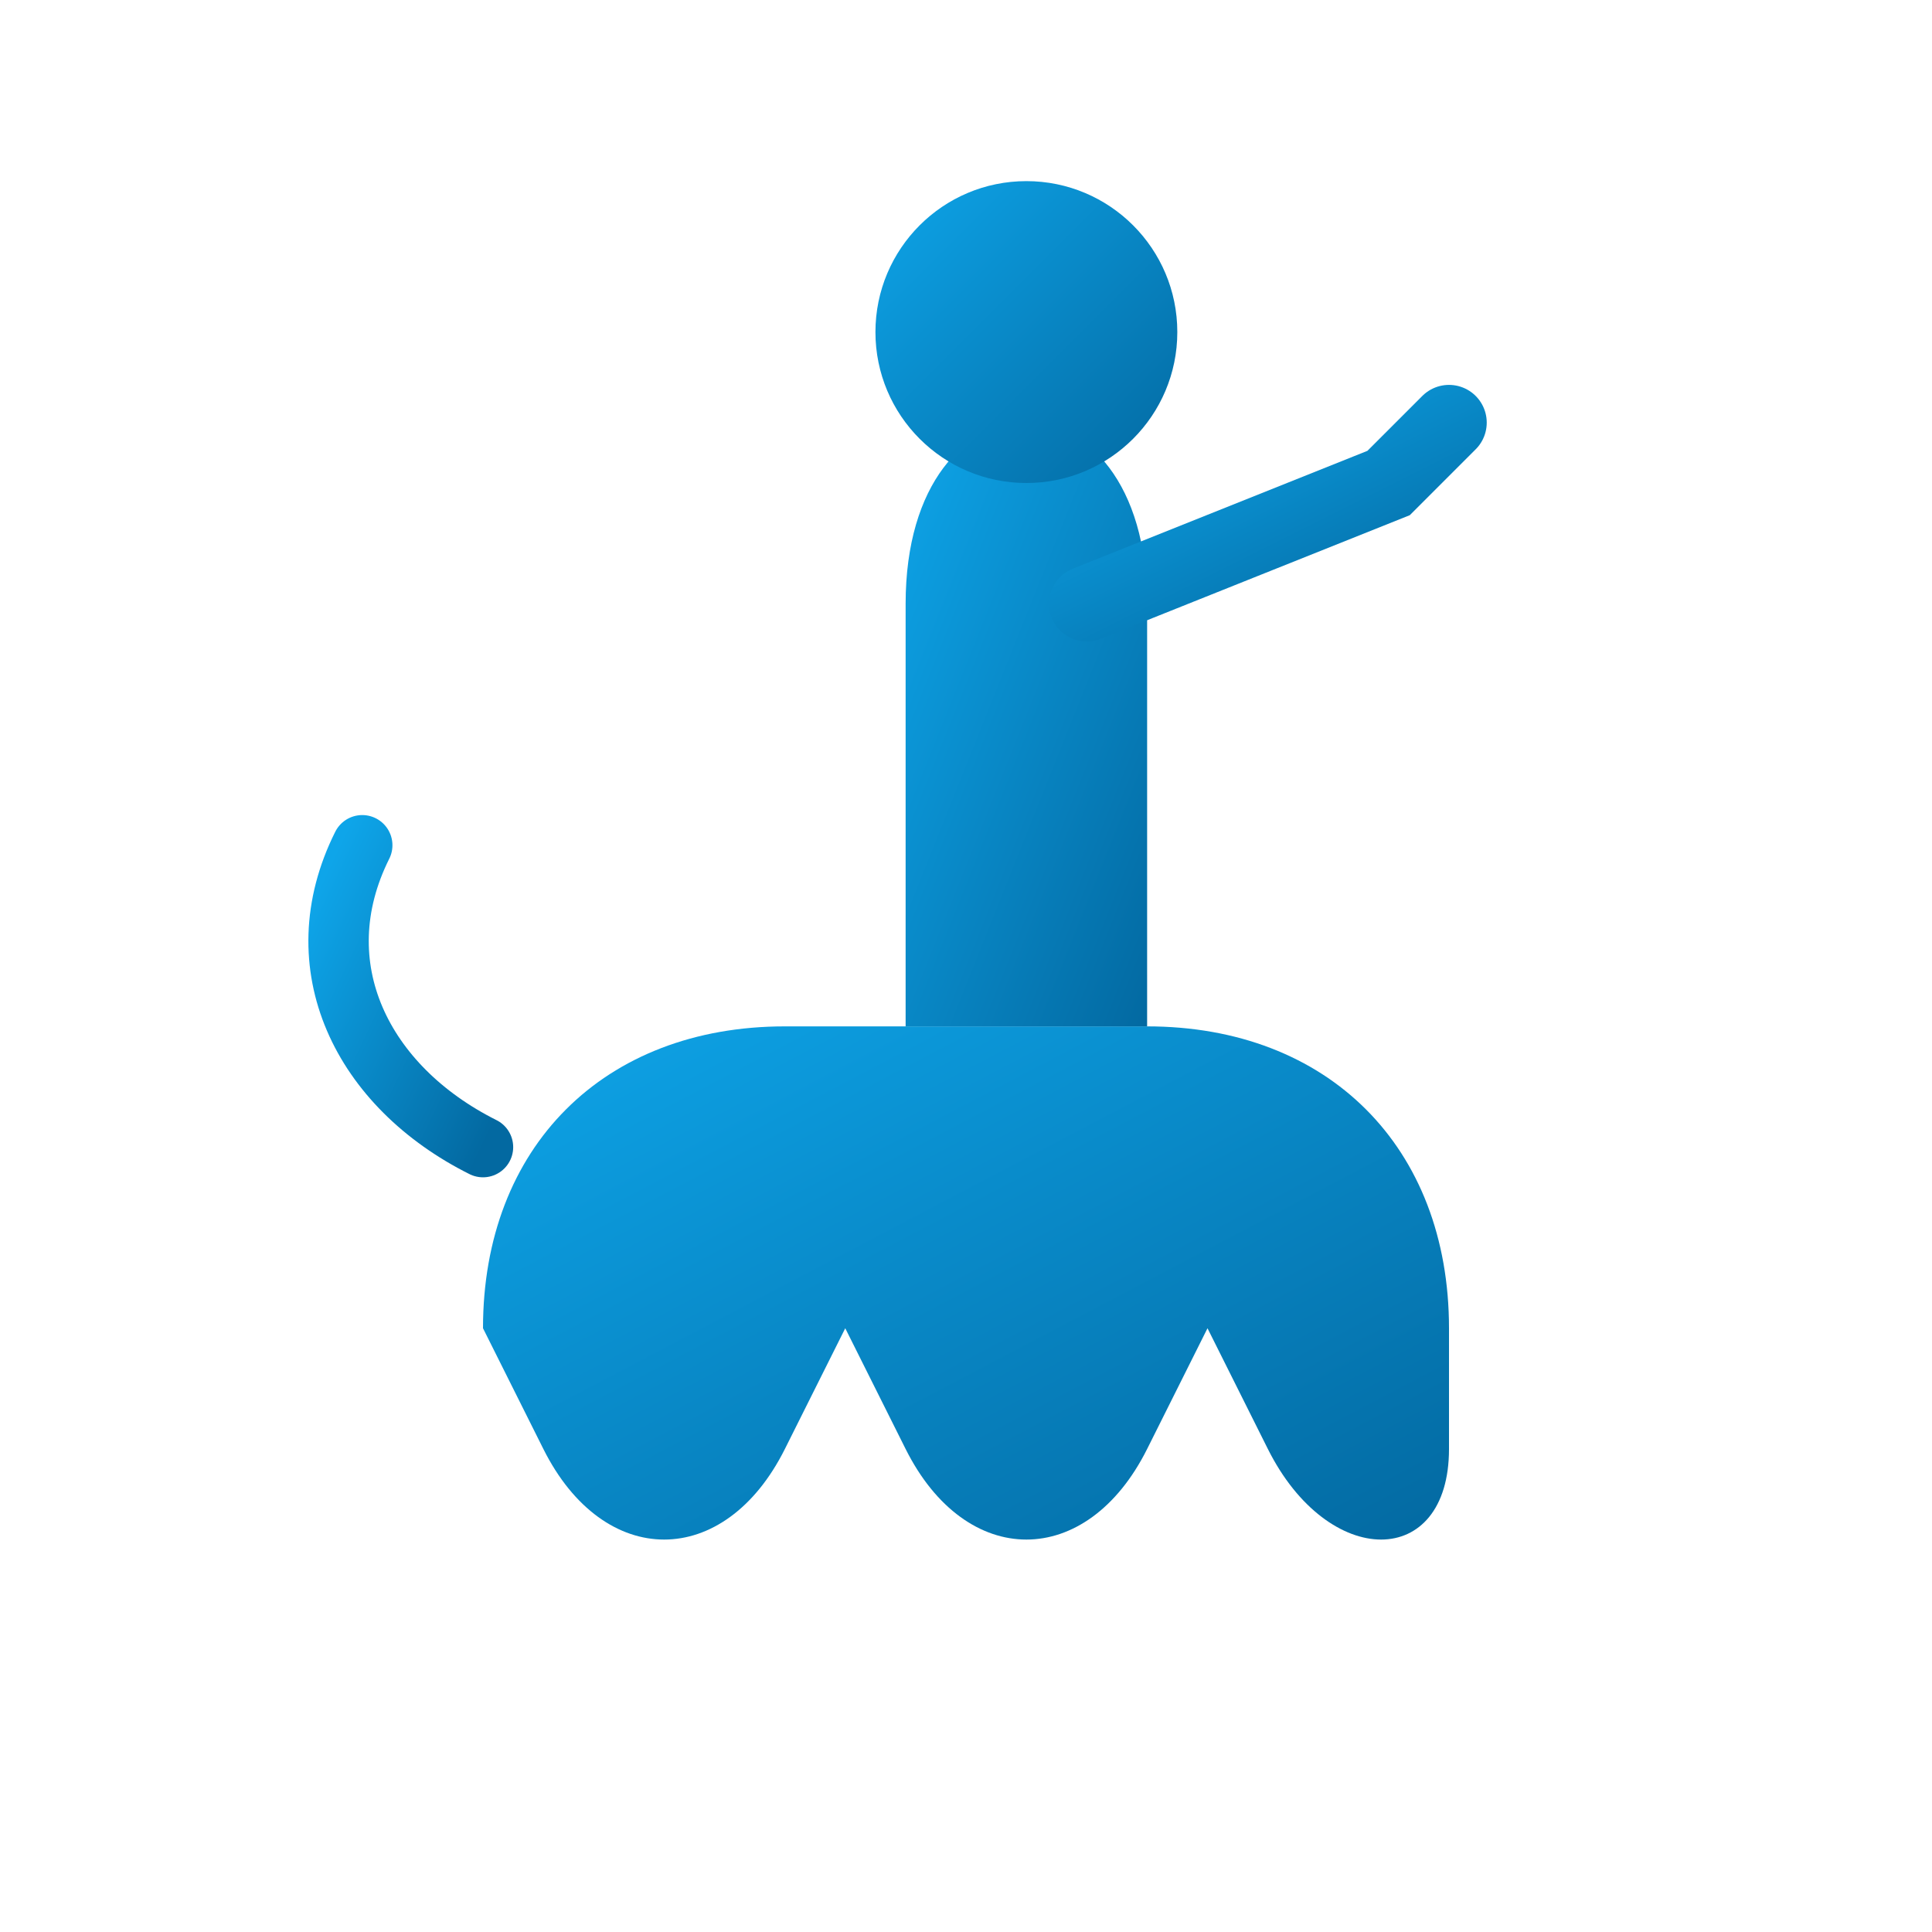
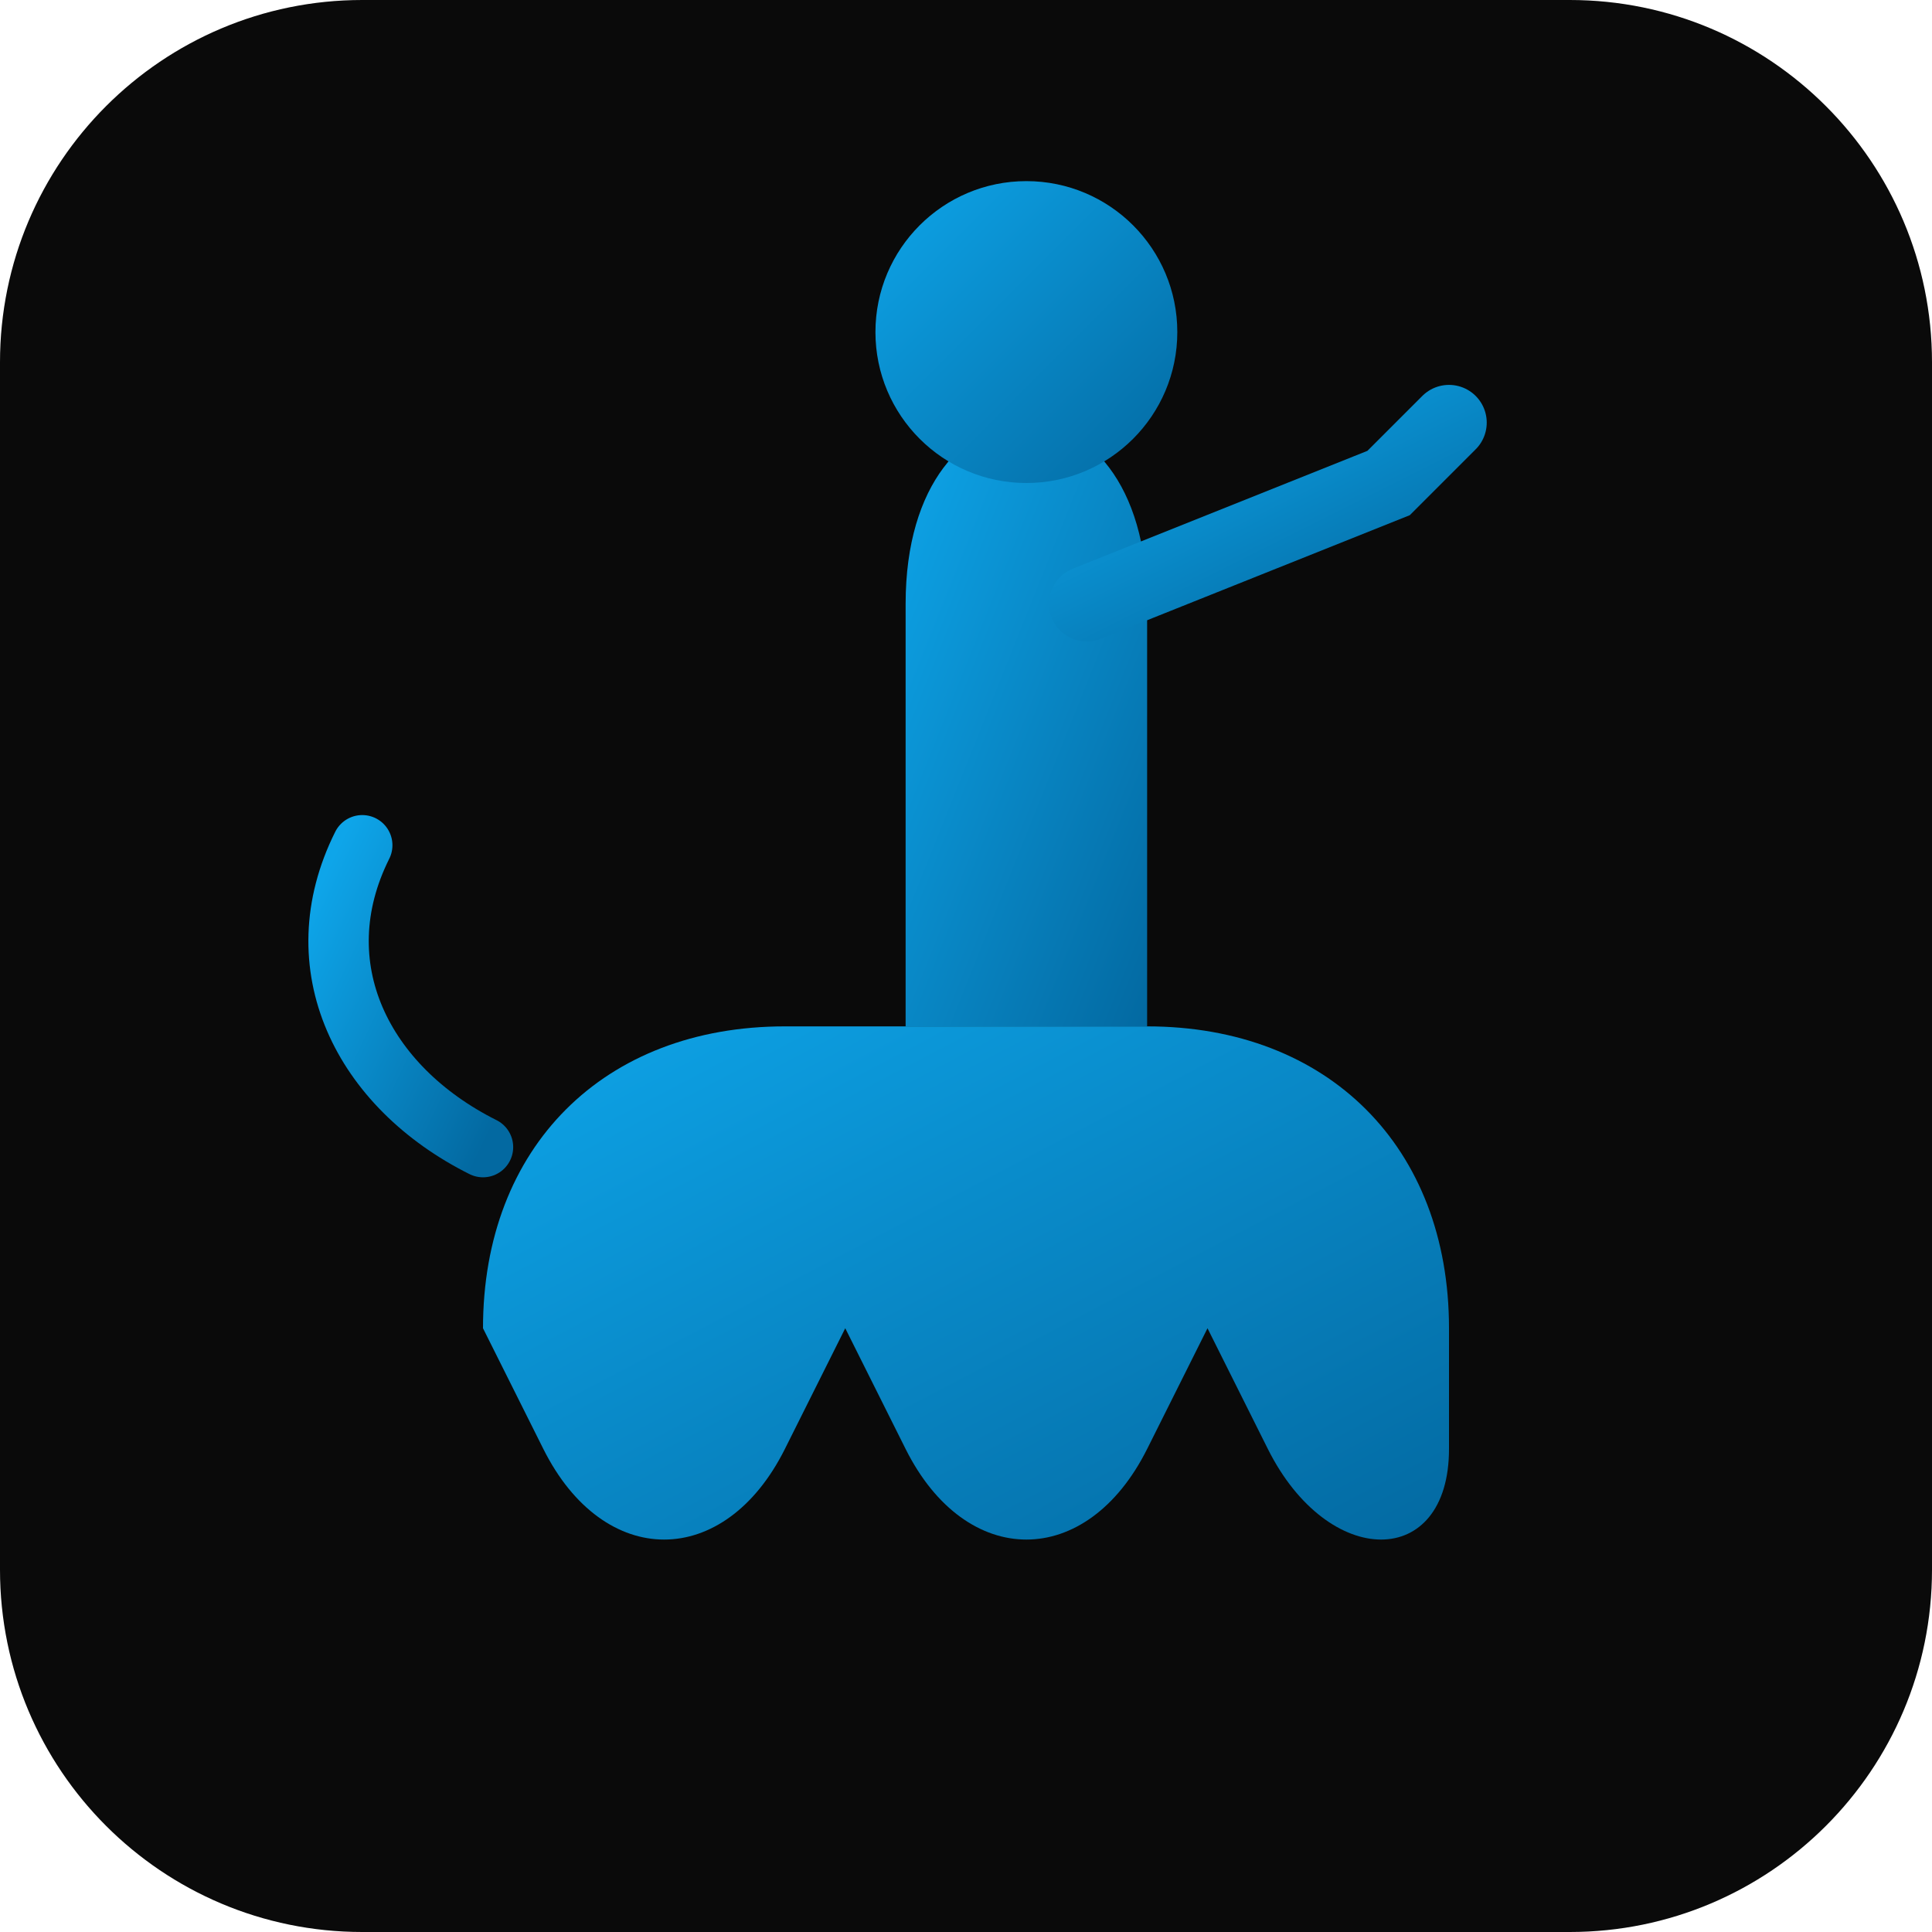
<svg xmlns="http://www.w3.org/2000/svg" viewBox="0 0 64 64" fill="none">
  <defs>
    <linearGradient id="g" x1="0" y1="0" x2="1" y2="1">
      <stop offset="0%" stop-color="#0ea5e9" />
      <stop offset="100%" stop-color="#0369a1" />
    </linearGradient>
  </defs>
+   <rect width="64" height="64" rx="12" fill="#0a0a0a" />
  <path d="M16 44 C16 38 20 34 26 34 L38 34 C44 34 48 38 48 44 L48 48 C48 52 44 52 42 48 L40 44 L38 48 C36 52 32 52 30 48 L28 44 L26 48 C24 52 20 52 18 48 L16 44Z" fill="url(#g)" />
  <path d="M30 34 L30 20 C30 16 32 14 34 14 L34 14 C36 14 38 16 38 20 L38 34" fill="url(#g)" />
  <circle cx="34" cy="11" r="5" fill="url(#g)" />
  <path d="M36 20 L46 16 L48 14" stroke="url(#g)" stroke-width="2.5" stroke-linecap="round" fill="none" />
  <path d="M16 38 C12 36 10 32 12 28" stroke="url(#g)" stroke-width="2" stroke-linecap="round" fill="none" />
</svg>
